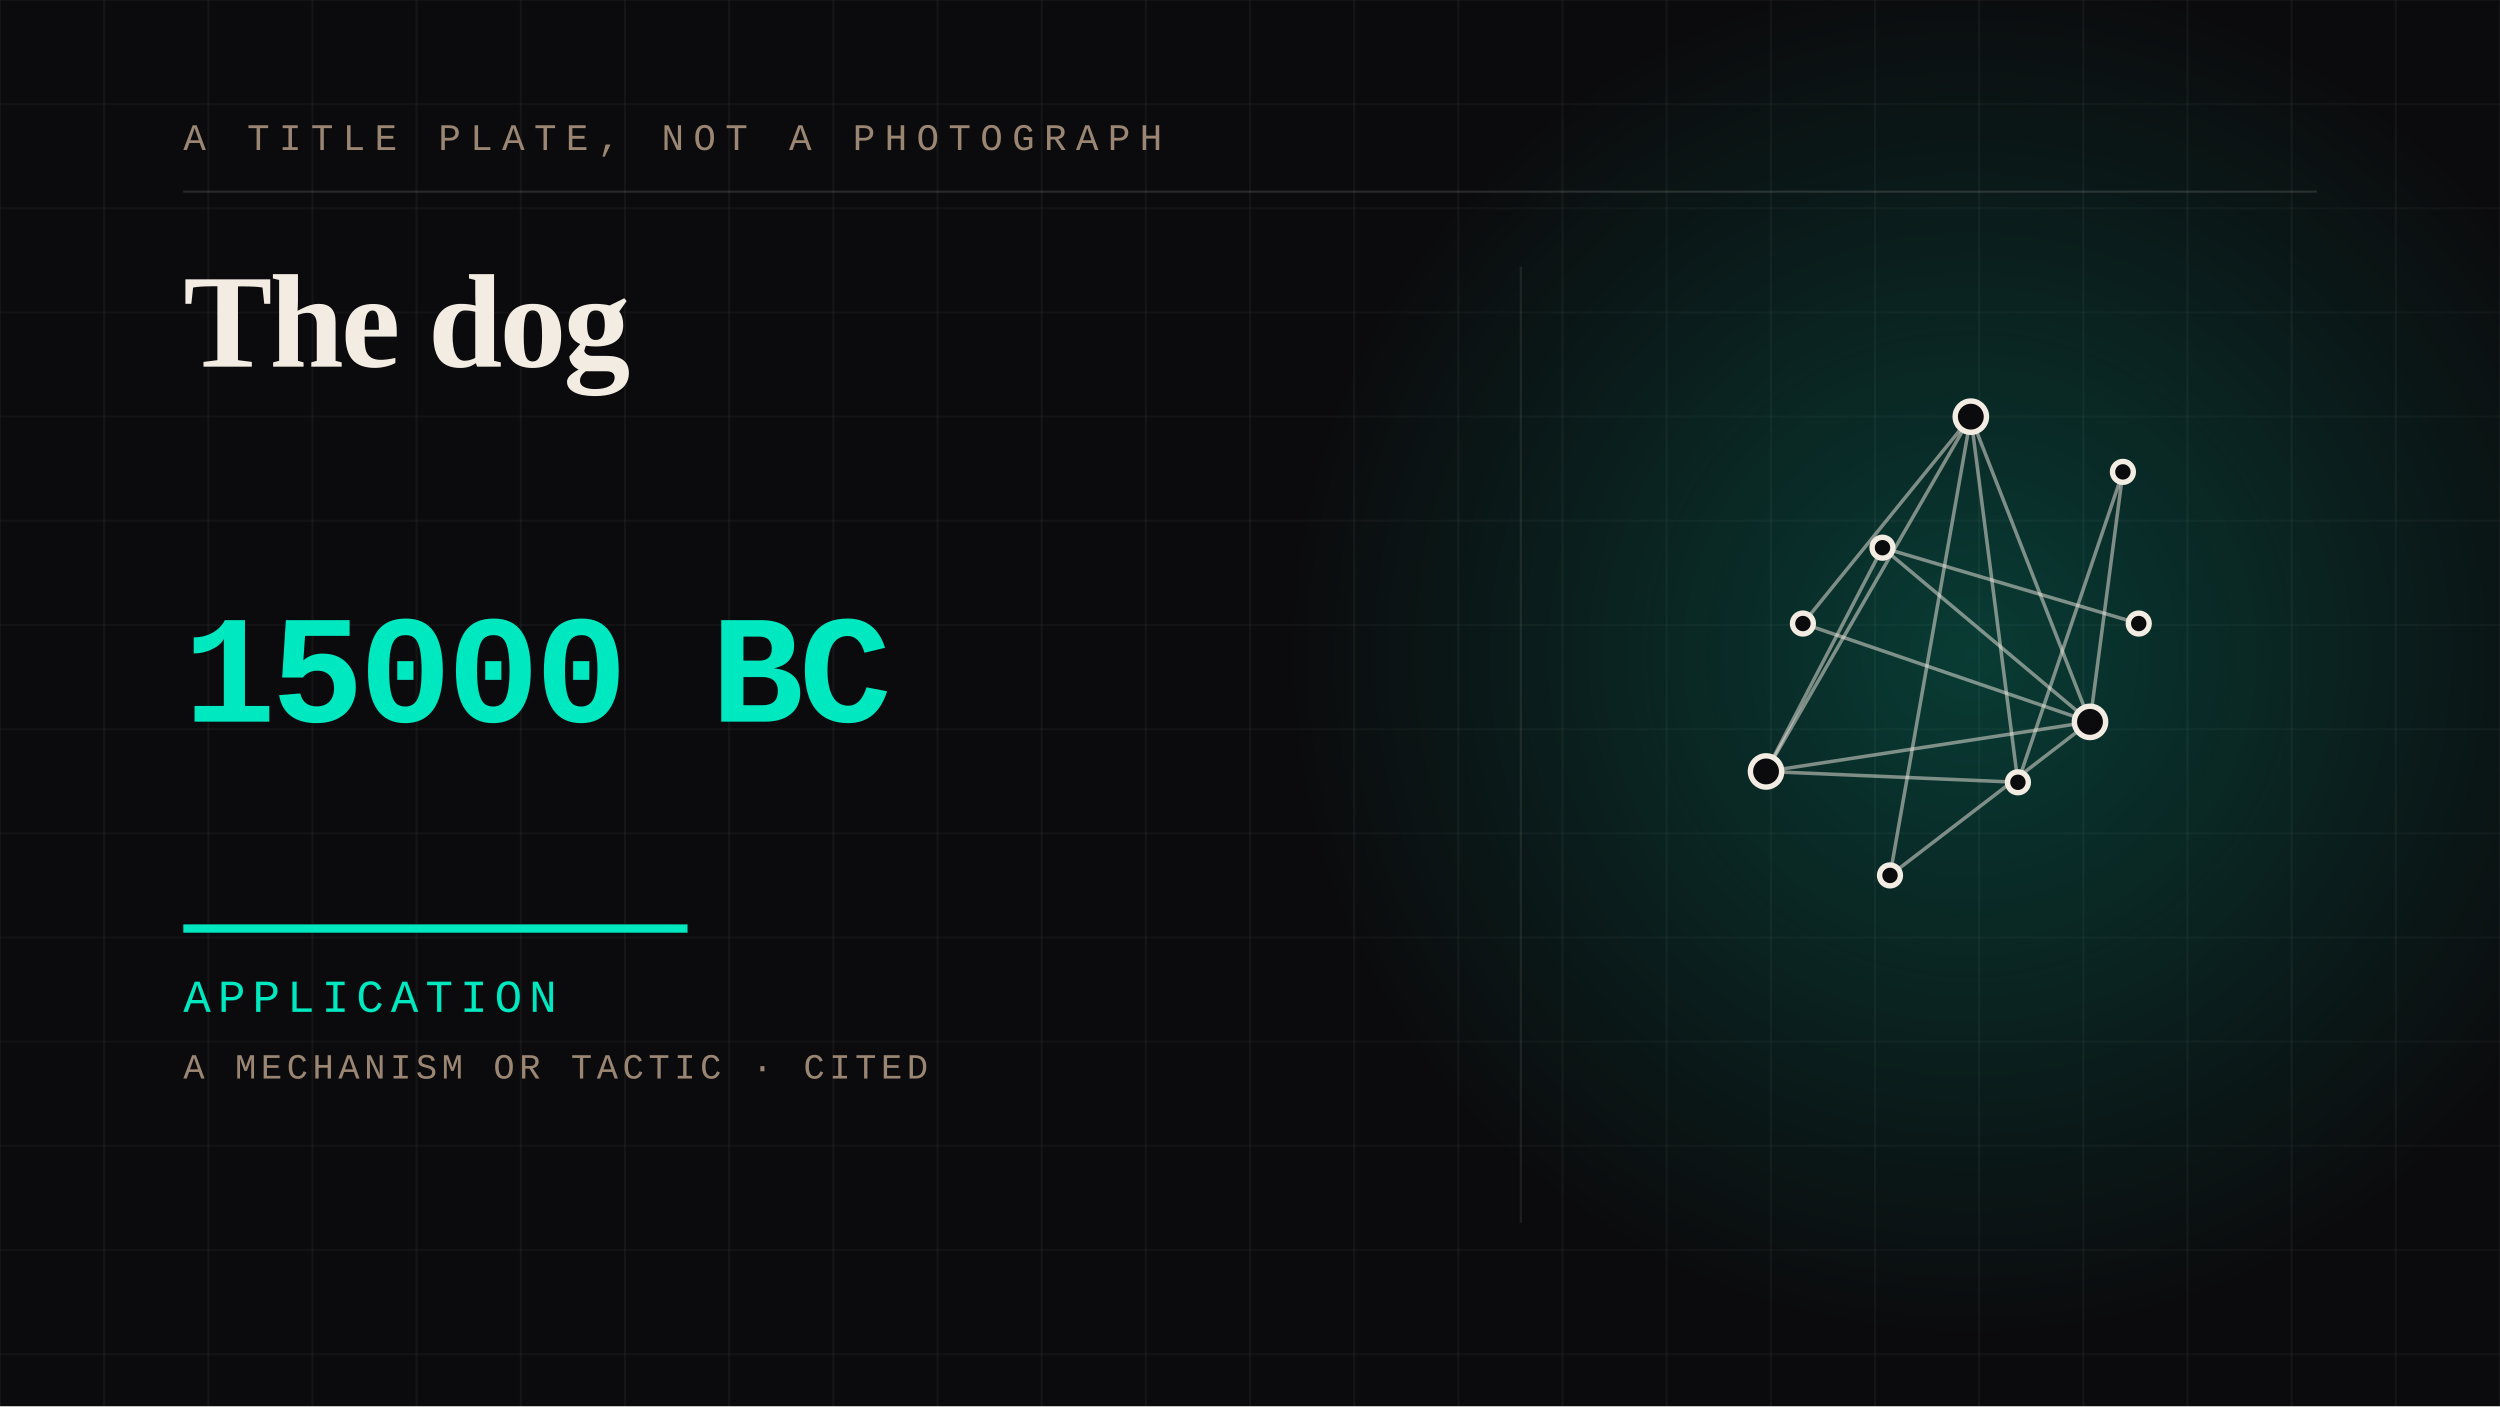
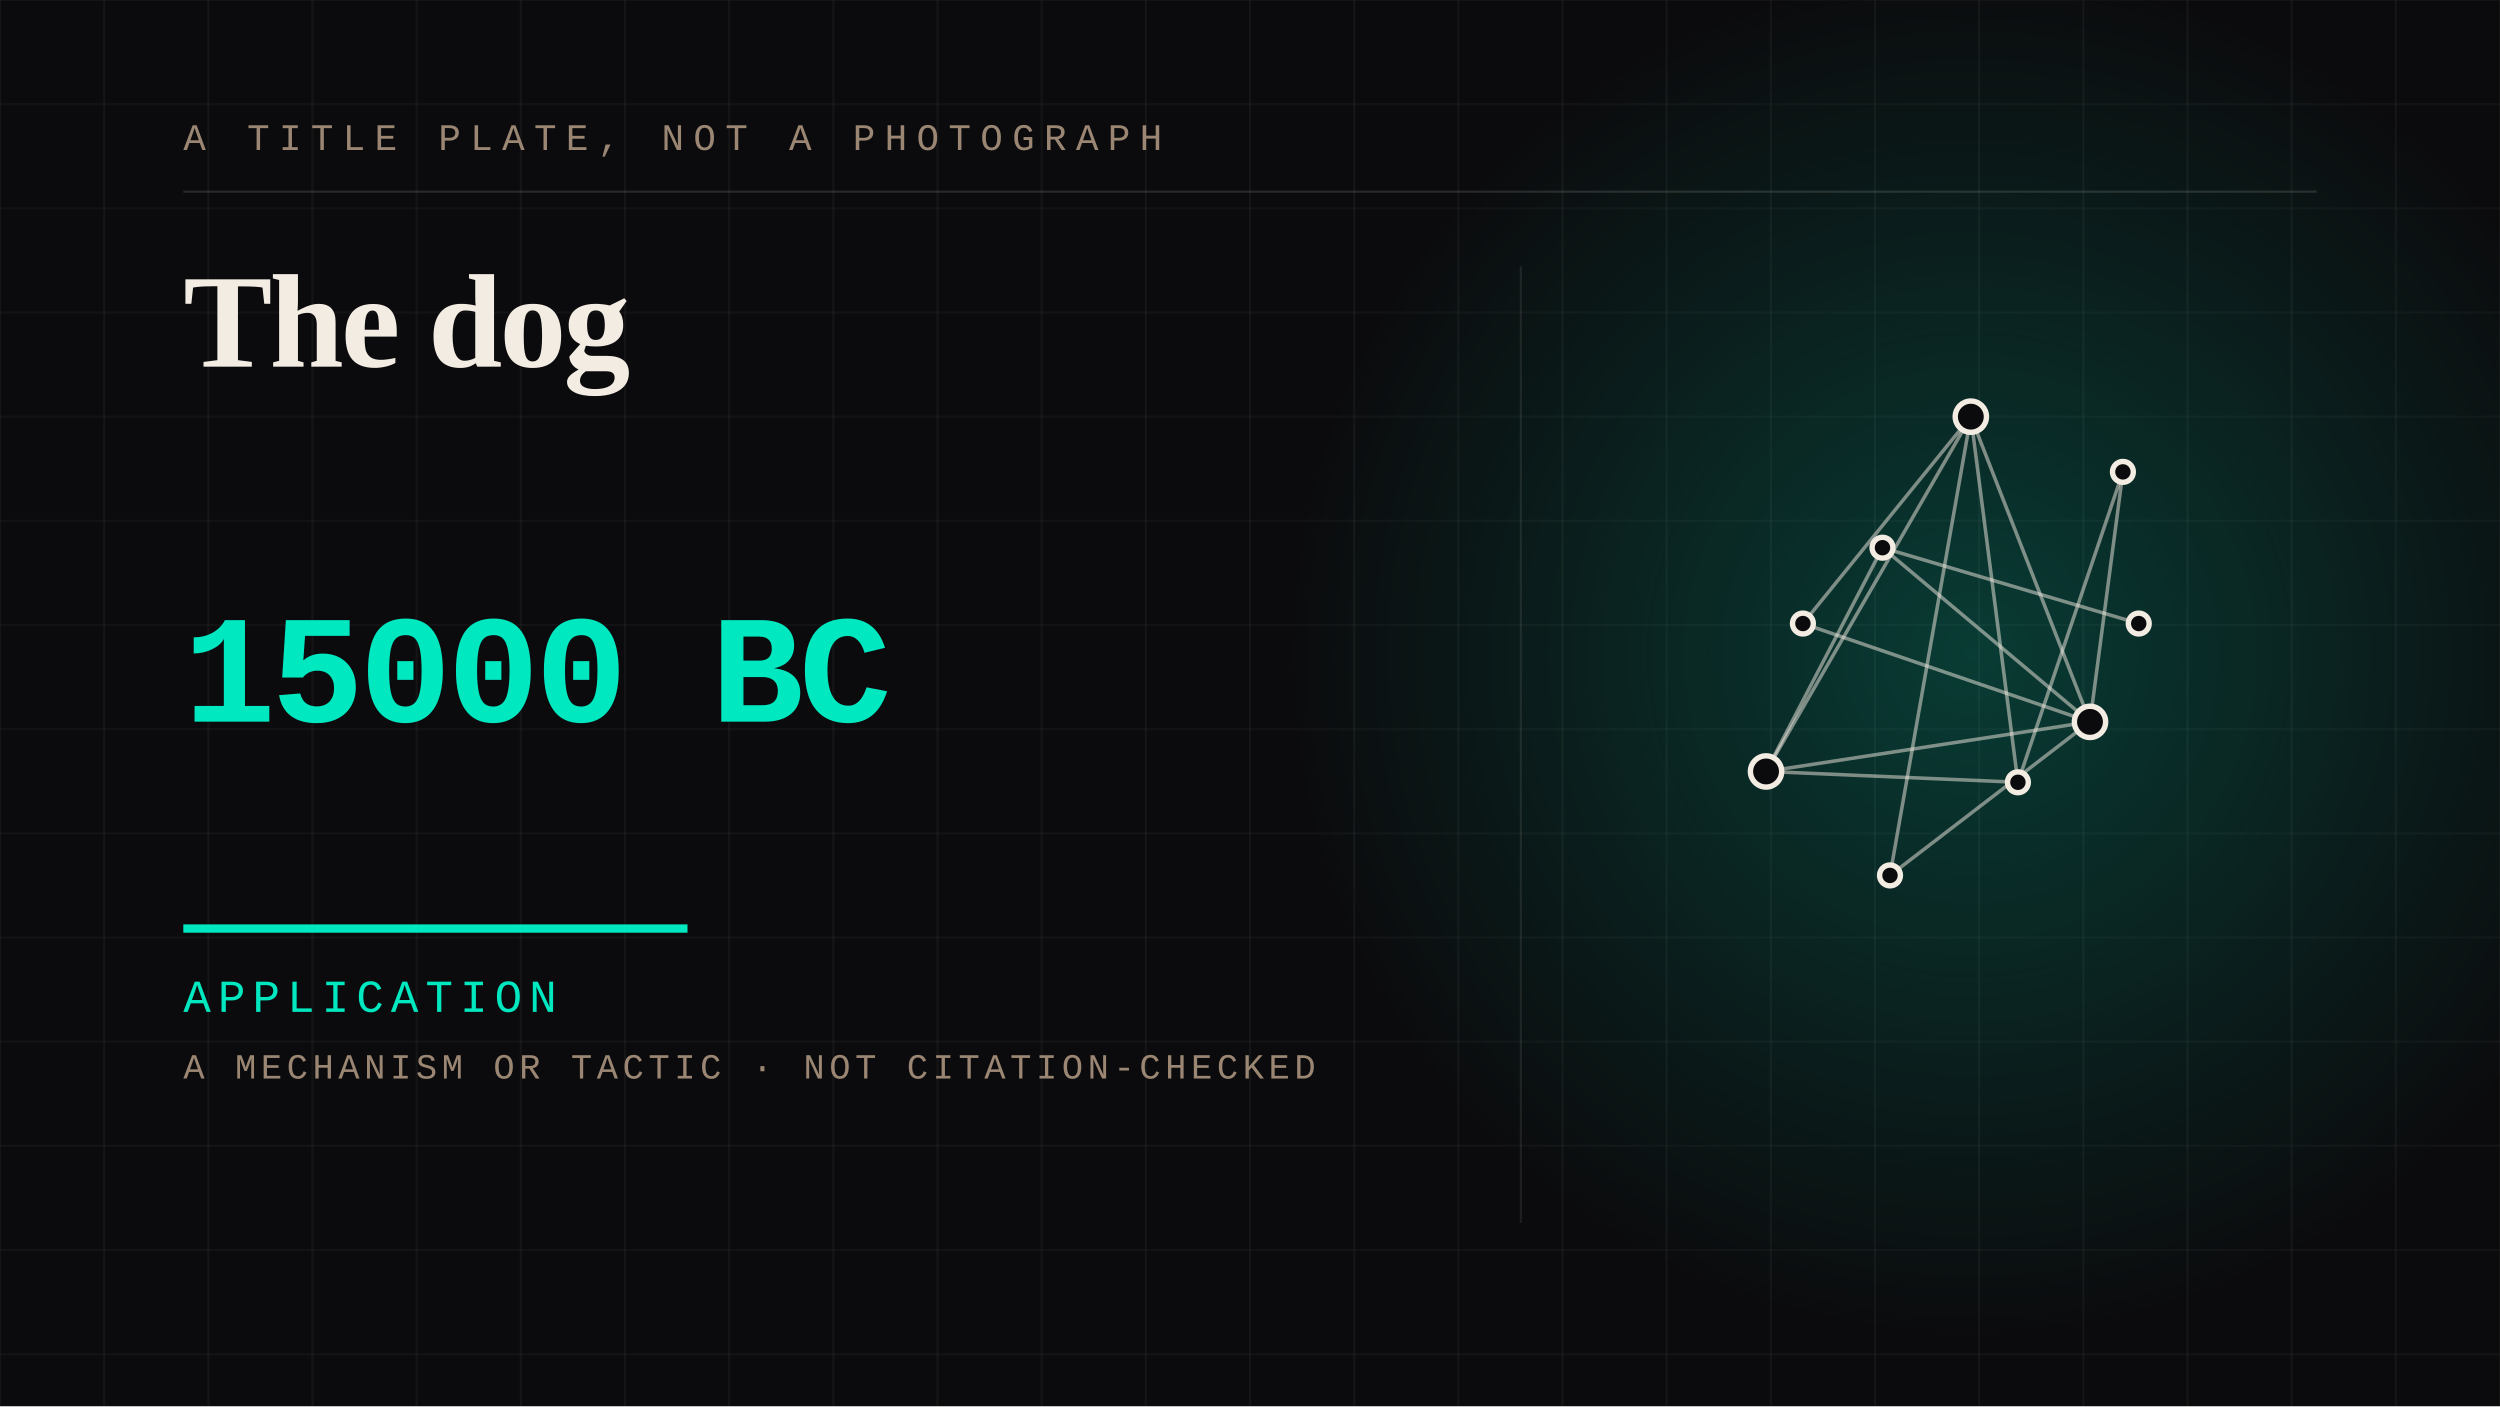
<svg xmlns="http://www.w3.org/2000/svg" viewBox="0 0 1200 675" width="1200" height="675" role="img" aria-label="Title plate: The dog, 15000 BC, A mechanism or tactic, Application. Drawn from the entry's own record, not a photograph.">
  <rect width="1200" height="675" fill="#0b0b0d" />
  <line x1="0" y1="0" x2="0" y2="675" stroke="#f3ece2" stroke-width="1" opacity=".045" />
  <line x1="50" y1="0" x2="50" y2="675" stroke="#f3ece2" stroke-width="1" opacity=".045" />
  <line x1="100" y1="0" x2="100" y2="675" stroke="#f3ece2" stroke-width="1" opacity=".045" />
  <line x1="150" y1="0" x2="150" y2="675" stroke="#f3ece2" stroke-width="1" opacity=".045" />
  <line x1="200" y1="0" x2="200" y2="675" stroke="#f3ece2" stroke-width="1" opacity=".045" />
  <line x1="250" y1="0" x2="250" y2="675" stroke="#f3ece2" stroke-width="1" opacity=".045" />
  <line x1="300" y1="0" x2="300" y2="675" stroke="#f3ece2" stroke-width="1" opacity=".045" />
  <line x1="350" y1="0" x2="350" y2="675" stroke="#f3ece2" stroke-width="1" opacity=".045" />
  <line x1="400" y1="0" x2="400" y2="675" stroke="#f3ece2" stroke-width="1" opacity=".045" />
  <line x1="450" y1="0" x2="450" y2="675" stroke="#f3ece2" stroke-width="1" opacity=".045" />
  <line x1="500" y1="0" x2="500" y2="675" stroke="#f3ece2" stroke-width="1" opacity=".045" />
  <line x1="550" y1="0" x2="550" y2="675" stroke="#f3ece2" stroke-width="1" opacity=".045" />
  <line x1="600" y1="0" x2="600" y2="675" stroke="#f3ece2" stroke-width="1" opacity=".045" />
  <line x1="650" y1="0" x2="650" y2="675" stroke="#f3ece2" stroke-width="1" opacity=".045" />
  <line x1="700" y1="0" x2="700" y2="675" stroke="#f3ece2" stroke-width="1" opacity=".045" />
  <line x1="750" y1="0" x2="750" y2="675" stroke="#f3ece2" stroke-width="1" opacity=".045" />
  <line x1="800" y1="0" x2="800" y2="675" stroke="#f3ece2" stroke-width="1" opacity=".045" />
  <line x1="850" y1="0" x2="850" y2="675" stroke="#f3ece2" stroke-width="1" opacity=".045" />
  <line x1="900" y1="0" x2="900" y2="675" stroke="#f3ece2" stroke-width="1" opacity=".045" />
  <line x1="950" y1="0" x2="950" y2="675" stroke="#f3ece2" stroke-width="1" opacity=".045" />
  <line x1="1000" y1="0" x2="1000" y2="675" stroke="#f3ece2" stroke-width="1" opacity=".045" />
  <line x1="1050" y1="0" x2="1050" y2="675" stroke="#f3ece2" stroke-width="1" opacity=".045" />
  <line x1="1100" y1="0" x2="1100" y2="675" stroke="#f3ece2" stroke-width="1" opacity=".045" />
  <line x1="1150" y1="0" x2="1150" y2="675" stroke="#f3ece2" stroke-width="1" opacity=".045" />
  <line x1="1200" y1="0" x2="1200" y2="675" stroke="#f3ece2" stroke-width="1" opacity=".045" />
  <line x1="0" y1="0" x2="1200" y2="0" stroke="#f3ece2" stroke-width="1" opacity=".035" />
  <line x1="0" y1="50" x2="1200" y2="50" stroke="#f3ece2" stroke-width="1" opacity=".035" />
  <line x1="0" y1="100" x2="1200" y2="100" stroke="#f3ece2" stroke-width="1" opacity=".035" />
  <line x1="0" y1="150" x2="1200" y2="150" stroke="#f3ece2" stroke-width="1" opacity=".035" />
  <line x1="0" y1="200" x2="1200" y2="200" stroke="#f3ece2" stroke-width="1" opacity=".035" />
  <line x1="0" y1="250" x2="1200" y2="250" stroke="#f3ece2" stroke-width="1" opacity=".035" />
  <line x1="0" y1="300" x2="1200" y2="300" stroke="#f3ece2" stroke-width="1" opacity=".035" />
  <line x1="0" y1="350" x2="1200" y2="350" stroke="#f3ece2" stroke-width="1" opacity=".035" />
  <line x1="0" y1="400" x2="1200" y2="400" stroke="#f3ece2" stroke-width="1" opacity=".035" />
  <line x1="0" y1="450" x2="1200" y2="450" stroke="#f3ece2" stroke-width="1" opacity=".035" />
  <line x1="0" y1="500" x2="1200" y2="500" stroke="#f3ece2" stroke-width="1" opacity=".035" />
  <line x1="0" y1="550" x2="1200" y2="550" stroke="#f3ece2" stroke-width="1" opacity=".035" />
  <line x1="0" y1="600" x2="1200" y2="600" stroke="#f3ece2" stroke-width="1" opacity=".035" />
  <line x1="0" y1="650" x2="1200" y2="650" stroke="#f3ece2" stroke-width="1" opacity=".035" />
  <defs>
    <radialGradient id="pg" cx=".5" cy=".5" r=".5">
      <stop offset="0" stop-color="#00e8c0" stop-opacity=".22" />
      <stop offset="1" stop-color="#00e8c0" stop-opacity="0" />
    </radialGradient>
  </defs>
  <circle cx="946" cy="314" r="330" fill="url(#pg)" />
  <line x1="946.0" y1="200.0" x2="1003.2" y2="346.5" stroke="#f3ece2" stroke-width="1.7" opacity=".5" />
  <line x1="946.0" y1="200.0" x2="968.6" y2="375.5" stroke="#f3ece2" stroke-width="1.7" opacity=".5" />
  <line x1="946.0" y1="200.0" x2="907.2" y2="420.2" stroke="#f3ece2" stroke-width="1.7" opacity=".5" />
  <line x1="946.0" y1="200.0" x2="847.7" y2="370.3" stroke="#f3ece2" stroke-width="1.7" opacity=".5" />
  <line x1="946.0" y1="200.0" x2="865.4" y2="299.3" stroke="#f3ece2" stroke-width="1.7" opacity=".5" />
  <line x1="1019.0" y1="226.5" x2="1003.2" y2="346.5" stroke="#f3ece2" stroke-width="1.7" opacity=".5" />
  <line x1="1019.0" y1="226.5" x2="968.6" y2="375.5" stroke="#f3ece2" stroke-width="1.7" opacity=".5" />
  <line x1="1026.6" y1="299.3" x2="903.6" y2="262.9" stroke="#f3ece2" stroke-width="1.7" opacity=".5" />
  <line x1="1003.2" y1="346.5" x2="907.2" y2="420.2" stroke="#f3ece2" stroke-width="1.7" opacity=".5" />
  <line x1="1003.2" y1="346.5" x2="847.7" y2="370.3" stroke="#f3ece2" stroke-width="1.7" opacity=".5" />
  <line x1="1003.2" y1="346.5" x2="865.4" y2="299.3" stroke="#f3ece2" stroke-width="1.7" opacity=".5" />
  <line x1="1003.2" y1="346.5" x2="903.6" y2="262.9" stroke="#f3ece2" stroke-width="1.7" opacity=".5" />
  <line x1="968.6" y1="375.5" x2="847.7" y2="370.3" stroke="#f3ece2" stroke-width="1.7" opacity=".5" />
  <line x1="847.7" y1="370.3" x2="903.6" y2="262.9" stroke="#f3ece2" stroke-width="1.7" opacity=".5" />
  <circle cx="946.0" cy="200.0" r="7.5" fill="#0b0b0d" stroke="#f3ece2" stroke-width="2.6" />
  <circle cx="1019.0" cy="226.5" r="5" fill="#0b0b0d" stroke="#f3ece2" stroke-width="2.6" />
  <circle cx="1026.6" cy="299.3" r="5" fill="#0b0b0d" stroke="#f3ece2" stroke-width="2.6" />
  <circle cx="1003.2" cy="346.5" r="7.5" fill="#0b0b0d" stroke="#f3ece2" stroke-width="2.6" />
  <circle cx="968.6" cy="375.5" r="5" fill="#0b0b0d" stroke="#f3ece2" stroke-width="2.6" />
  <circle cx="907.2" cy="420.2" r="5" fill="#0b0b0d" stroke="#f3ece2" stroke-width="2.6" />
  <circle cx="847.7" cy="370.3" r="7.5" fill="#0b0b0d" stroke="#f3ece2" stroke-width="2.6" />
  <circle cx="865.4" cy="299.3" r="5" fill="#0b0b0d" stroke="#f3ece2" stroke-width="2.6" />
  <circle cx="903.6" cy="262.9" r="5" fill="#0b0b0d" stroke="#f3ece2" stroke-width="2.6" />
  <text x="88" y="176.0" font-family="Georgia,&quot;Times New Roman&quot;,serif" font-size="64" font-weight="700" fill="#f3ece2" letter-spacing="-1.3">The dog</text>
  <text x="88" y="346.4" font-family="Consolas,&quot;Courier New&quot;,monospace" font-size="74" font-weight="700" letter-spacing="-2.2" fill="#00e8c0">15000 BC</text>
  <line x1="88" y1="445.7" x2="330.0" y2="445.7" stroke="#00e8c0" stroke-width="4" />
  <text x="88" y="485.7" font-family="Consolas,&quot;Courier New&quot;,monospace" font-size="22" letter-spacing="3.4" fill="#00e8c0">APPLICATION</text>
-   <text x="88" y="517.7" font-family="Consolas,&quot;Courier New&quot;,monospace" font-size="17" letter-spacing="2.2" fill="#9a8672">A MECHANISM OR TACTIC  ·  CITED</text>
+   <text x="88" y="517.7" font-family="Consolas,&quot;Courier New&quot;,monospace" font-size="17" letter-spacing="2.2" fill="#9a8672">A MECHANISM OR TACTIC  ·  NOT CITATION-CHECKED</text>
  <text x="88" y="72" font-family="Consolas,&quot;Courier New&quot;,monospace" font-size="18" letter-spacing="4.5" fill="#9a8672">A TITLE PLATE, NOT A PHOTOGRAPH</text>
  <line x1="88" y1="92" x2="1112" y2="92" stroke="#f3ece2" stroke-width="1" opacity=".14" />
  <line x1="730" y1="128" x2="730" y2="587" stroke="#f3ece2" stroke-width="1" opacity=".09" />
</svg>
